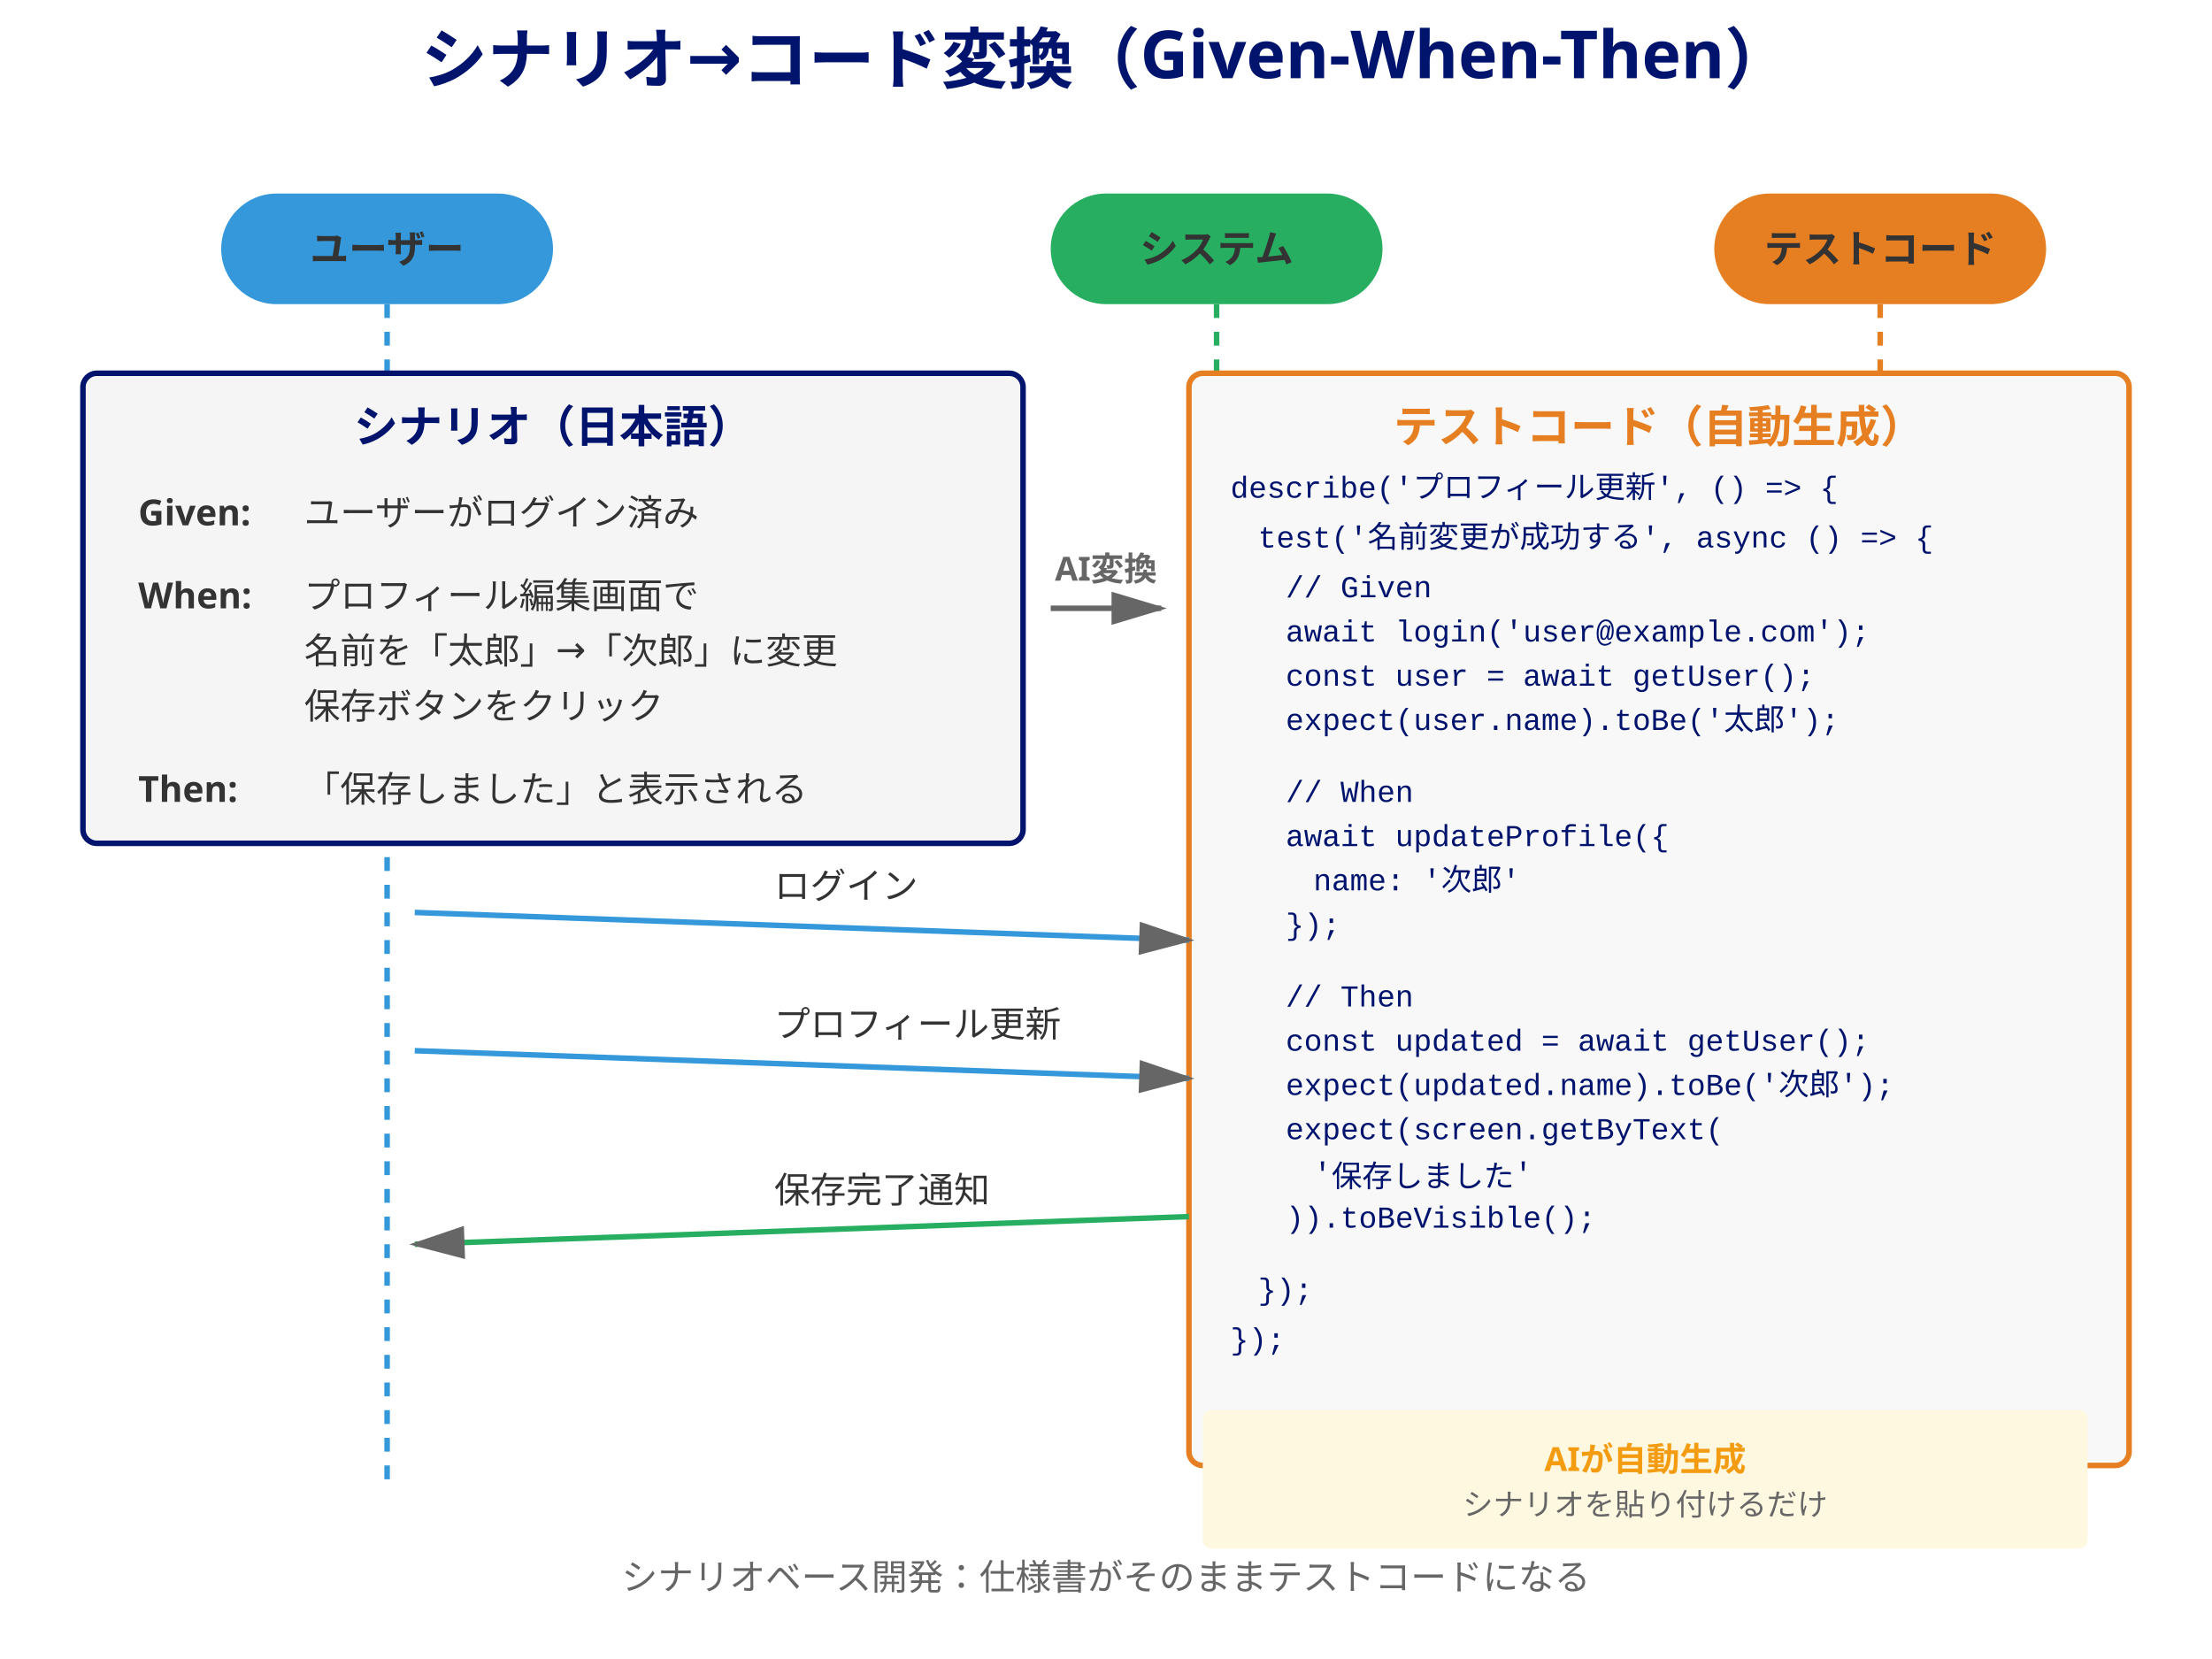
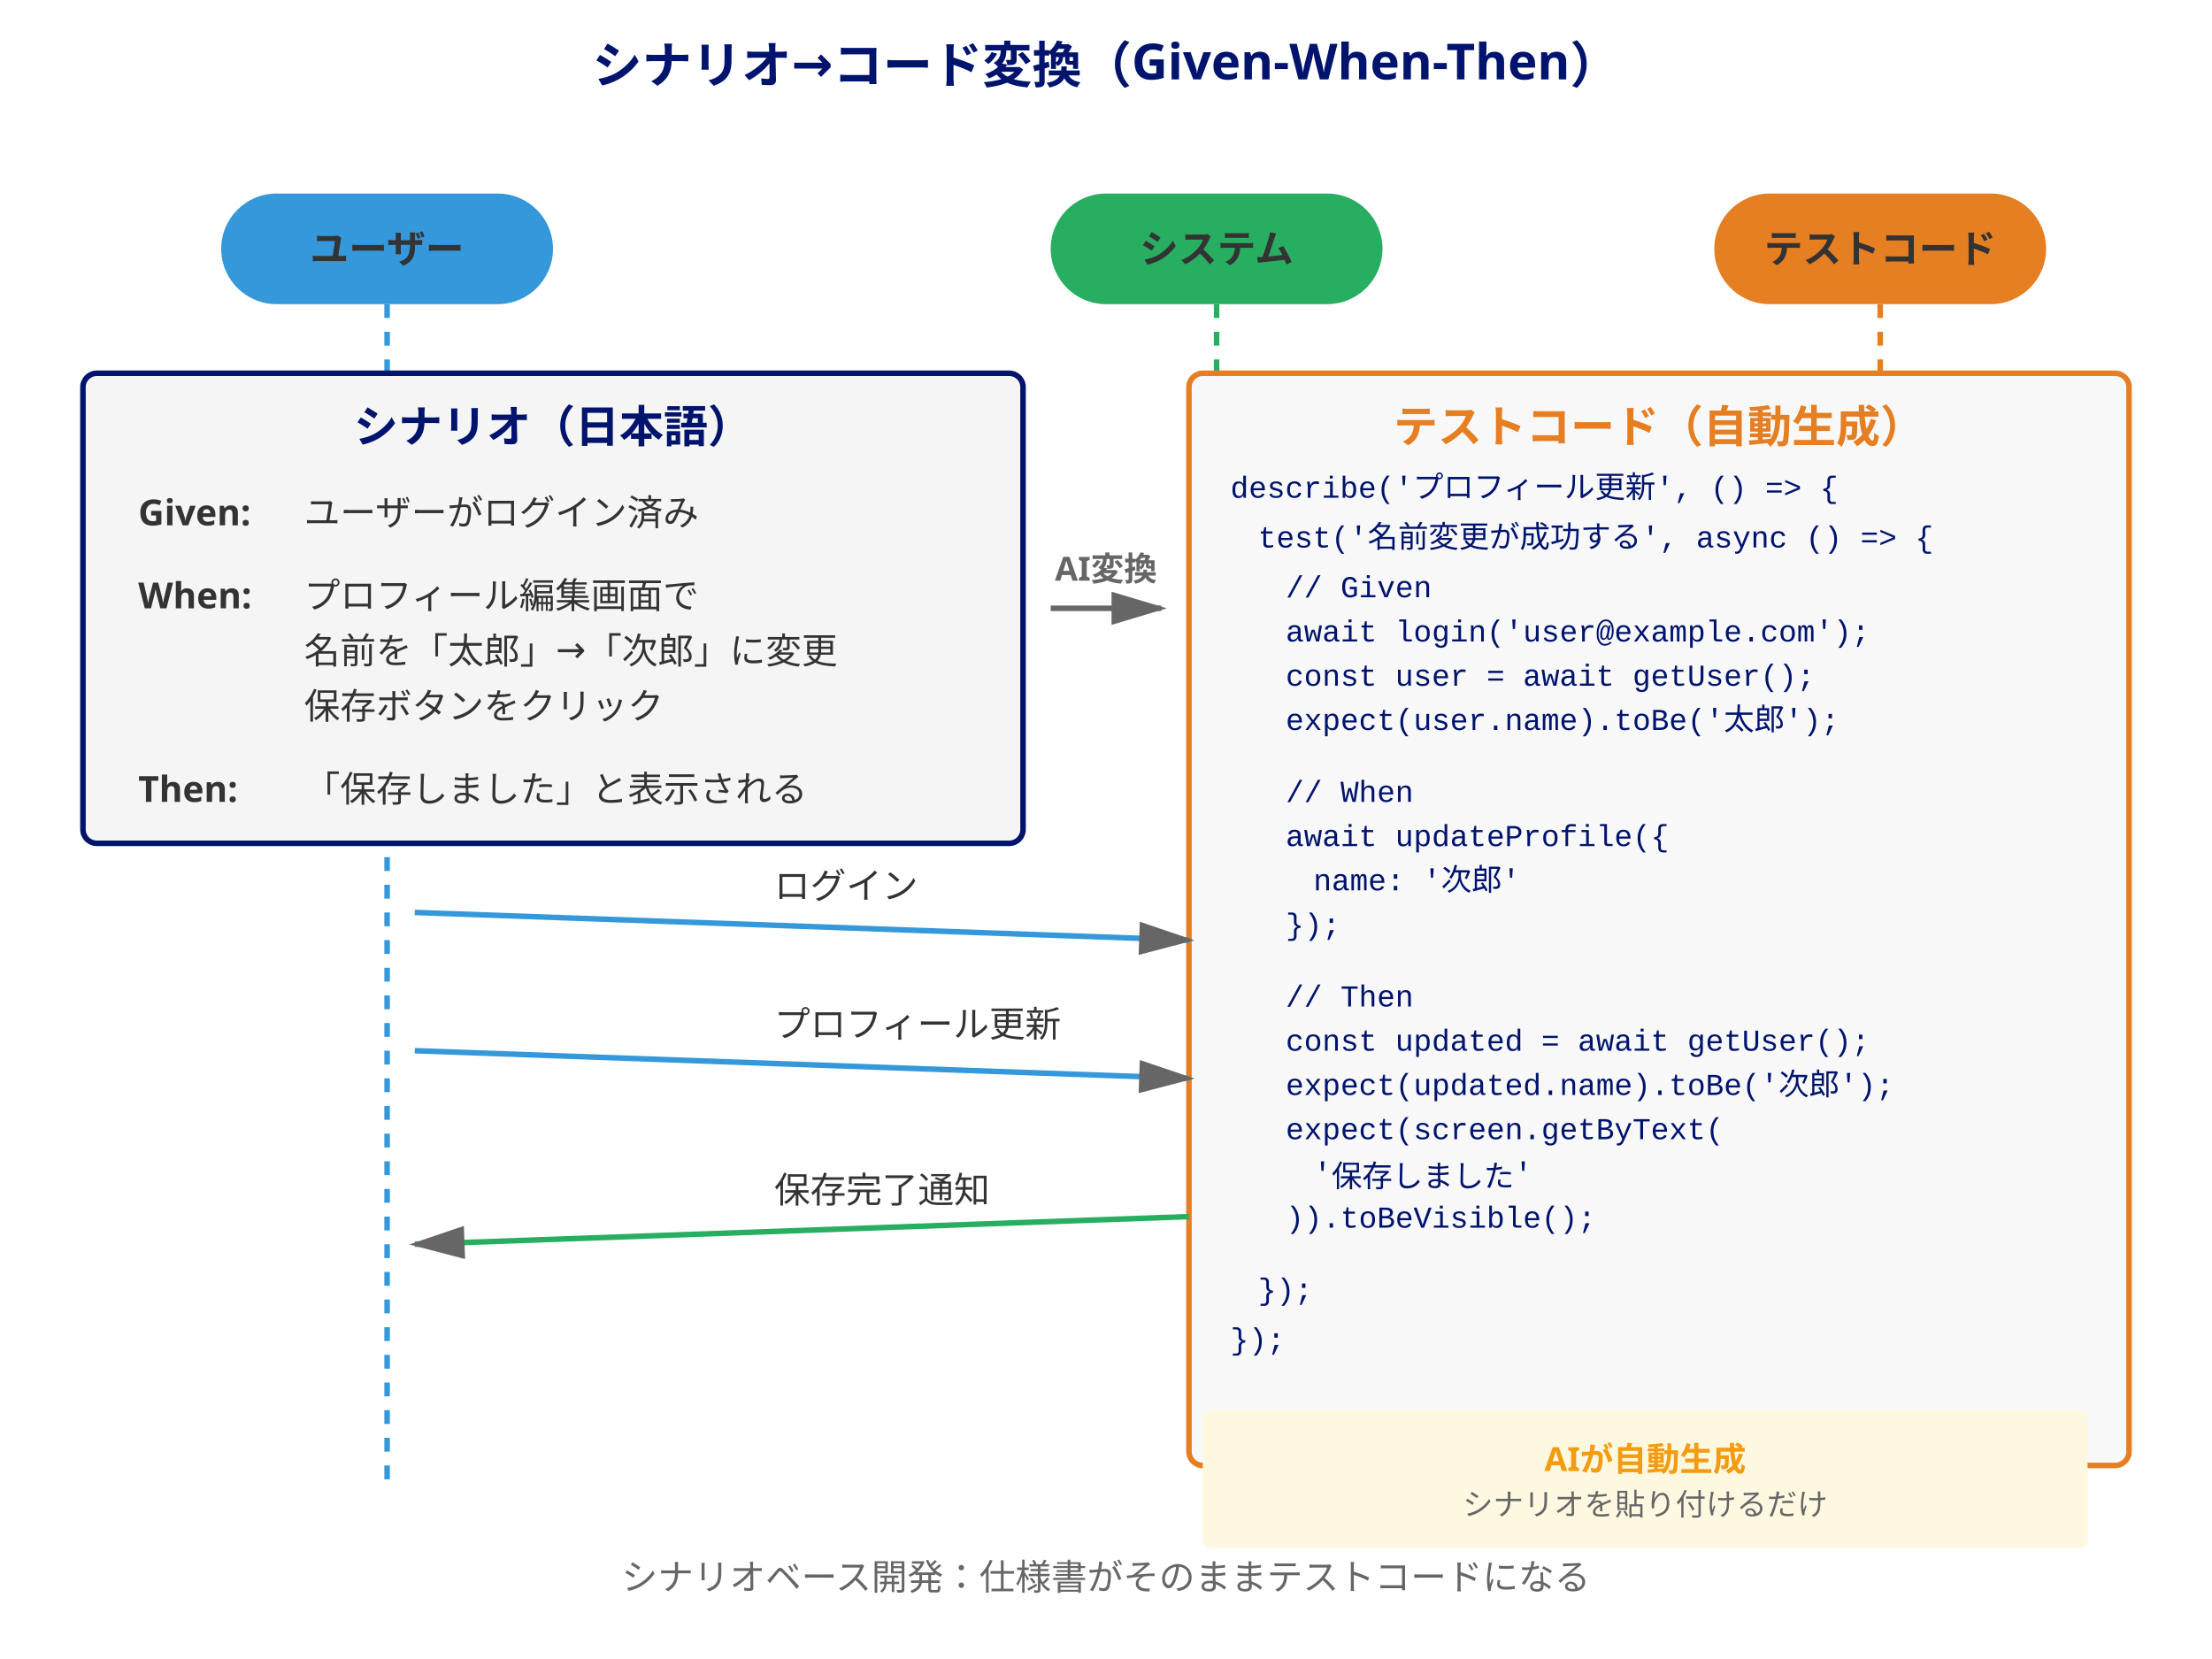
<svg xmlns="http://www.w3.org/2000/svg" viewBox="0 0 800 600">
  <defs>
    <style>
      .title { font-family: 'Noto Sans JP', sans-serif; font-size: 24px; font-weight: bold; fill: #00146E; text-anchor: middle; }
      .actor { font-family: 'Noto Sans JP', sans-serif; font-size: 14px; fill: #333; font-weight: bold; text-anchor: middle; }
      .step-text { font-family: 'Noto Sans JP', sans-serif; font-size: 13px; fill: #333; }
      .code-text { font-family: 'Courier New', monospace; font-size: 11px; fill: #00146E; }
      .label { font-family: 'Noto Sans JP', sans-serif; font-size: 12px; fill: #666; font-weight: bold; }
    </style>
  </defs>
  <rect width="800" height="600" fill="#FFFFFF" />
-   <text x="400" y="30" class="title">シナリオ→コード変換（Given-When-Then）</text>
+   <text x="400" y="30" class="title" style="font-size: 18px;">シナリオ→コード変換（Given-When-Then）</text>
  <rect x="80" y="70" width="120" height="40" rx="20" fill="#3498DB" />
  <text x="140" y="95" class="actor" fill="white">ユーザー</text>
  <line x1="140" y1="110" x2="140" y2="540" stroke="#3498DB" stroke-width="2" stroke-dasharray="5,5" />
  <rect x="380" y="70" width="120" height="40" rx="20" fill="#27AE60" />
  <text x="440" y="95" class="actor" fill="white">システム</text>
  <line x1="440" y1="110" x2="440" y2="540" stroke="#27AE60" stroke-width="2" stroke-dasharray="5,5" />
  <rect x="620" y="70" width="120" height="40" rx="20" fill="#E67E22" />
  <text x="680" y="95" class="actor" fill="white">テストコード</text>
  <line x1="680" y1="110" x2="680" y2="540" stroke="#E67E22" stroke-width="2" stroke-dasharray="5,5" />
  <rect x="30" y="135" width="340" height="170" rx="5" fill="#F5F5F5" stroke="#00146E" stroke-width="2" />
  <text x="200" y="160" style="font-family: 'Noto Sans JP', sans-serif; font-size: 16px; font-weight: bold; fill: #00146E; text-anchor: middle;">
    シナリオ（日本語）
  </text>
  <text x="50" y="190" class="step-text" font-weight="bold">Given:</text>
  <text x="110" y="190" class="step-text">ユーザーがログイン済み</text>
  <text x="50" y="220" class="step-text" font-weight="bold">When:</text>
  <text x="110" y="220" class="step-text">プロフィール編集画面で</text>
  <text x="110" y="240" class="step-text">名前を「太郎」→「次郎」に変更</text>
  <text x="110" y="260" class="step-text">保存ボタンをクリック</text>
  <text x="50" y="290" class="step-text" font-weight="bold">Then:</text>
  <text x="110" y="290" class="step-text">「保存しました」と表示される</text>
  <rect x="430" y="135" width="340" height="395" rx="5" fill="#F8F8F8" stroke="#E67E22" stroke-width="2" />
  <text x="600" y="160" style="font-family: 'Noto Sans JP', sans-serif; font-size: 16px; font-weight: bold; fill: #E67E22; text-anchor: middle;">
    テストコード（自動生成）
  </text>
  <g transform="translate(445, 180)">
    <text x="0" y="0" class="code-text">describe('プロフィール更新', () =&gt; {</text>
    <text x="10" y="18" class="code-text">test('名前変更が成功する', async () =&gt; {</text>
    <text x="20" y="36" class="code-text" fill="#666">// Given</text>
    <text x="20" y="52" class="code-text">await login('user@example.com');</text>
    <text x="20" y="68" class="code-text">const user = await getUser();</text>
    <text x="20" y="84" class="code-text">expect(user.name).toBe('太郎');</text>
    <text x="20" y="110" class="code-text" fill="#666">// When</text>
    <text x="20" y="126" class="code-text">await updateProfile({</text>
    <text x="30" y="142" class="code-text">name: '次郎'</text>
    <text x="20" y="158" class="code-text">});</text>
    <text x="20" y="184" class="code-text" fill="#666">// Then</text>
    <text x="20" y="200" class="code-text">const updated = await getUser();</text>
    <text x="20" y="216" class="code-text">expect(updated.name).toBe('次郎');</text>
    <text x="20" y="232" class="code-text">expect(screen.getByText(</text>
    <text x="30" y="248" class="code-text">'保存しました'</text>
    <text x="20" y="264" class="code-text">)).toBeVisible();</text>
    <text x="10" y="290" class="code-text">});</text>
    <text x="0" y="308" class="code-text">});</text>
    <rect x="-10" y="330" width="320" height="50" rx="3" fill="#FFF8E1" />
    <text x="150" y="352" style="font-family: 'Noto Sans JP', sans-serif; font-size: 12px; fill: #F39C12; text-anchor: middle; font-weight: bold;">
      AIが自動生成
    </text>
    <text x="150" y="368" style="font-family: 'Noto Sans JP', sans-serif; font-size: 11px; fill: #666; text-anchor: middle;">
      シナリオを貼り付けるだけ
    </text>
  </g>
  <defs>
    <marker id="arrow" markerWidth="10" markerHeight="10" refX="9" refY="3" orient="auto">
      <polygon points="0 0, 10 3, 0 6" fill="#666" />
    </marker>
  </defs>
  <path d="M 380 220 L 420 220" stroke="#666" stroke-width="2" marker-end="url(#arrow)" />
  <text x="400" y="210" class="label" text-anchor="middle">AI変換</text>
  <path d="M 150 330 L 430 340" stroke="#3498DB" stroke-width="2" marker-end="url(#arrow)" />
  <text x="280" y="325" class="step-text" fill="#3498DB">ログイン</text>
  <path d="M 150 380 L 430 390" stroke="#3498DB" stroke-width="2" marker-end="url(#arrow)" />
  <text x="280" y="375" class="step-text" fill="#3498DB">プロフィール更新</text>
  <path d="M 430 440 L 150 450" stroke="#27AE60" stroke-width="2" marker-end="url(#arrow)" />
  <text x="280" y="435" class="step-text" fill="#27AE60">保存完了通知</text>
  <text x="400" y="575" style="font-family: 'Noto Sans JP', sans-serif; font-size: 13px; fill: #666; text-anchor: middle;">
    シナリオベース開発：仕様書がそのままテストコードになる
  </text>
</svg>
